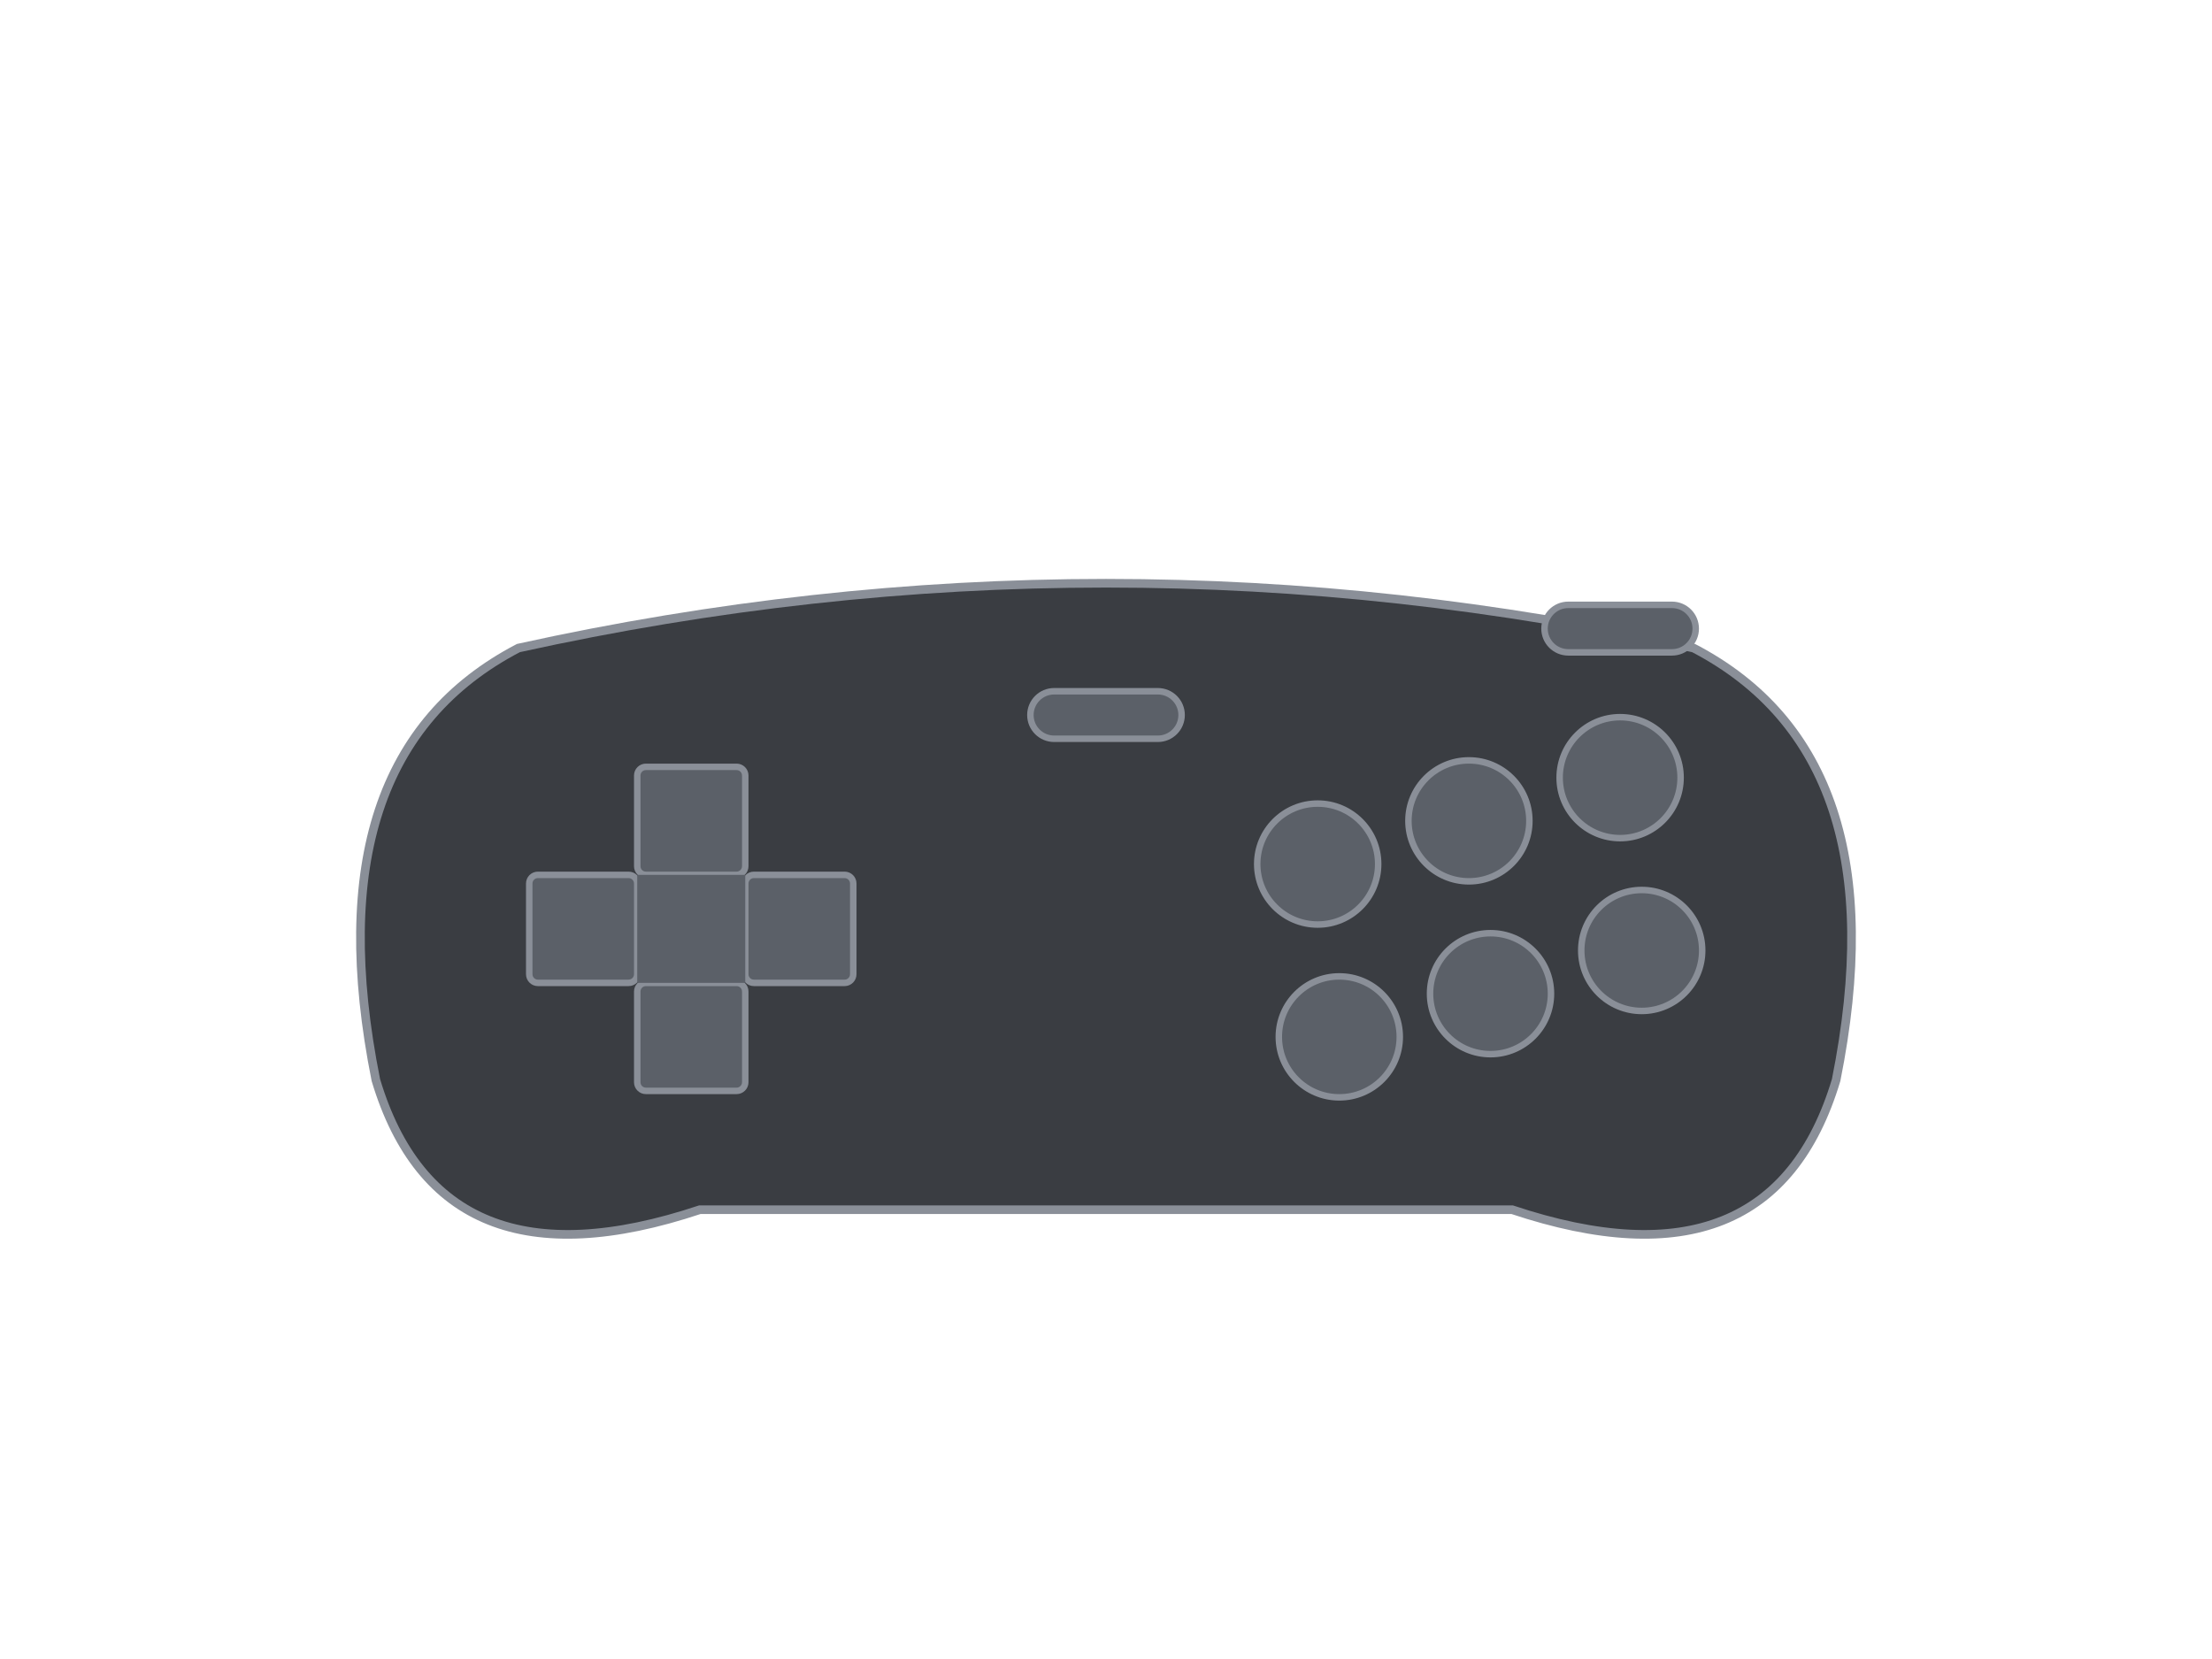
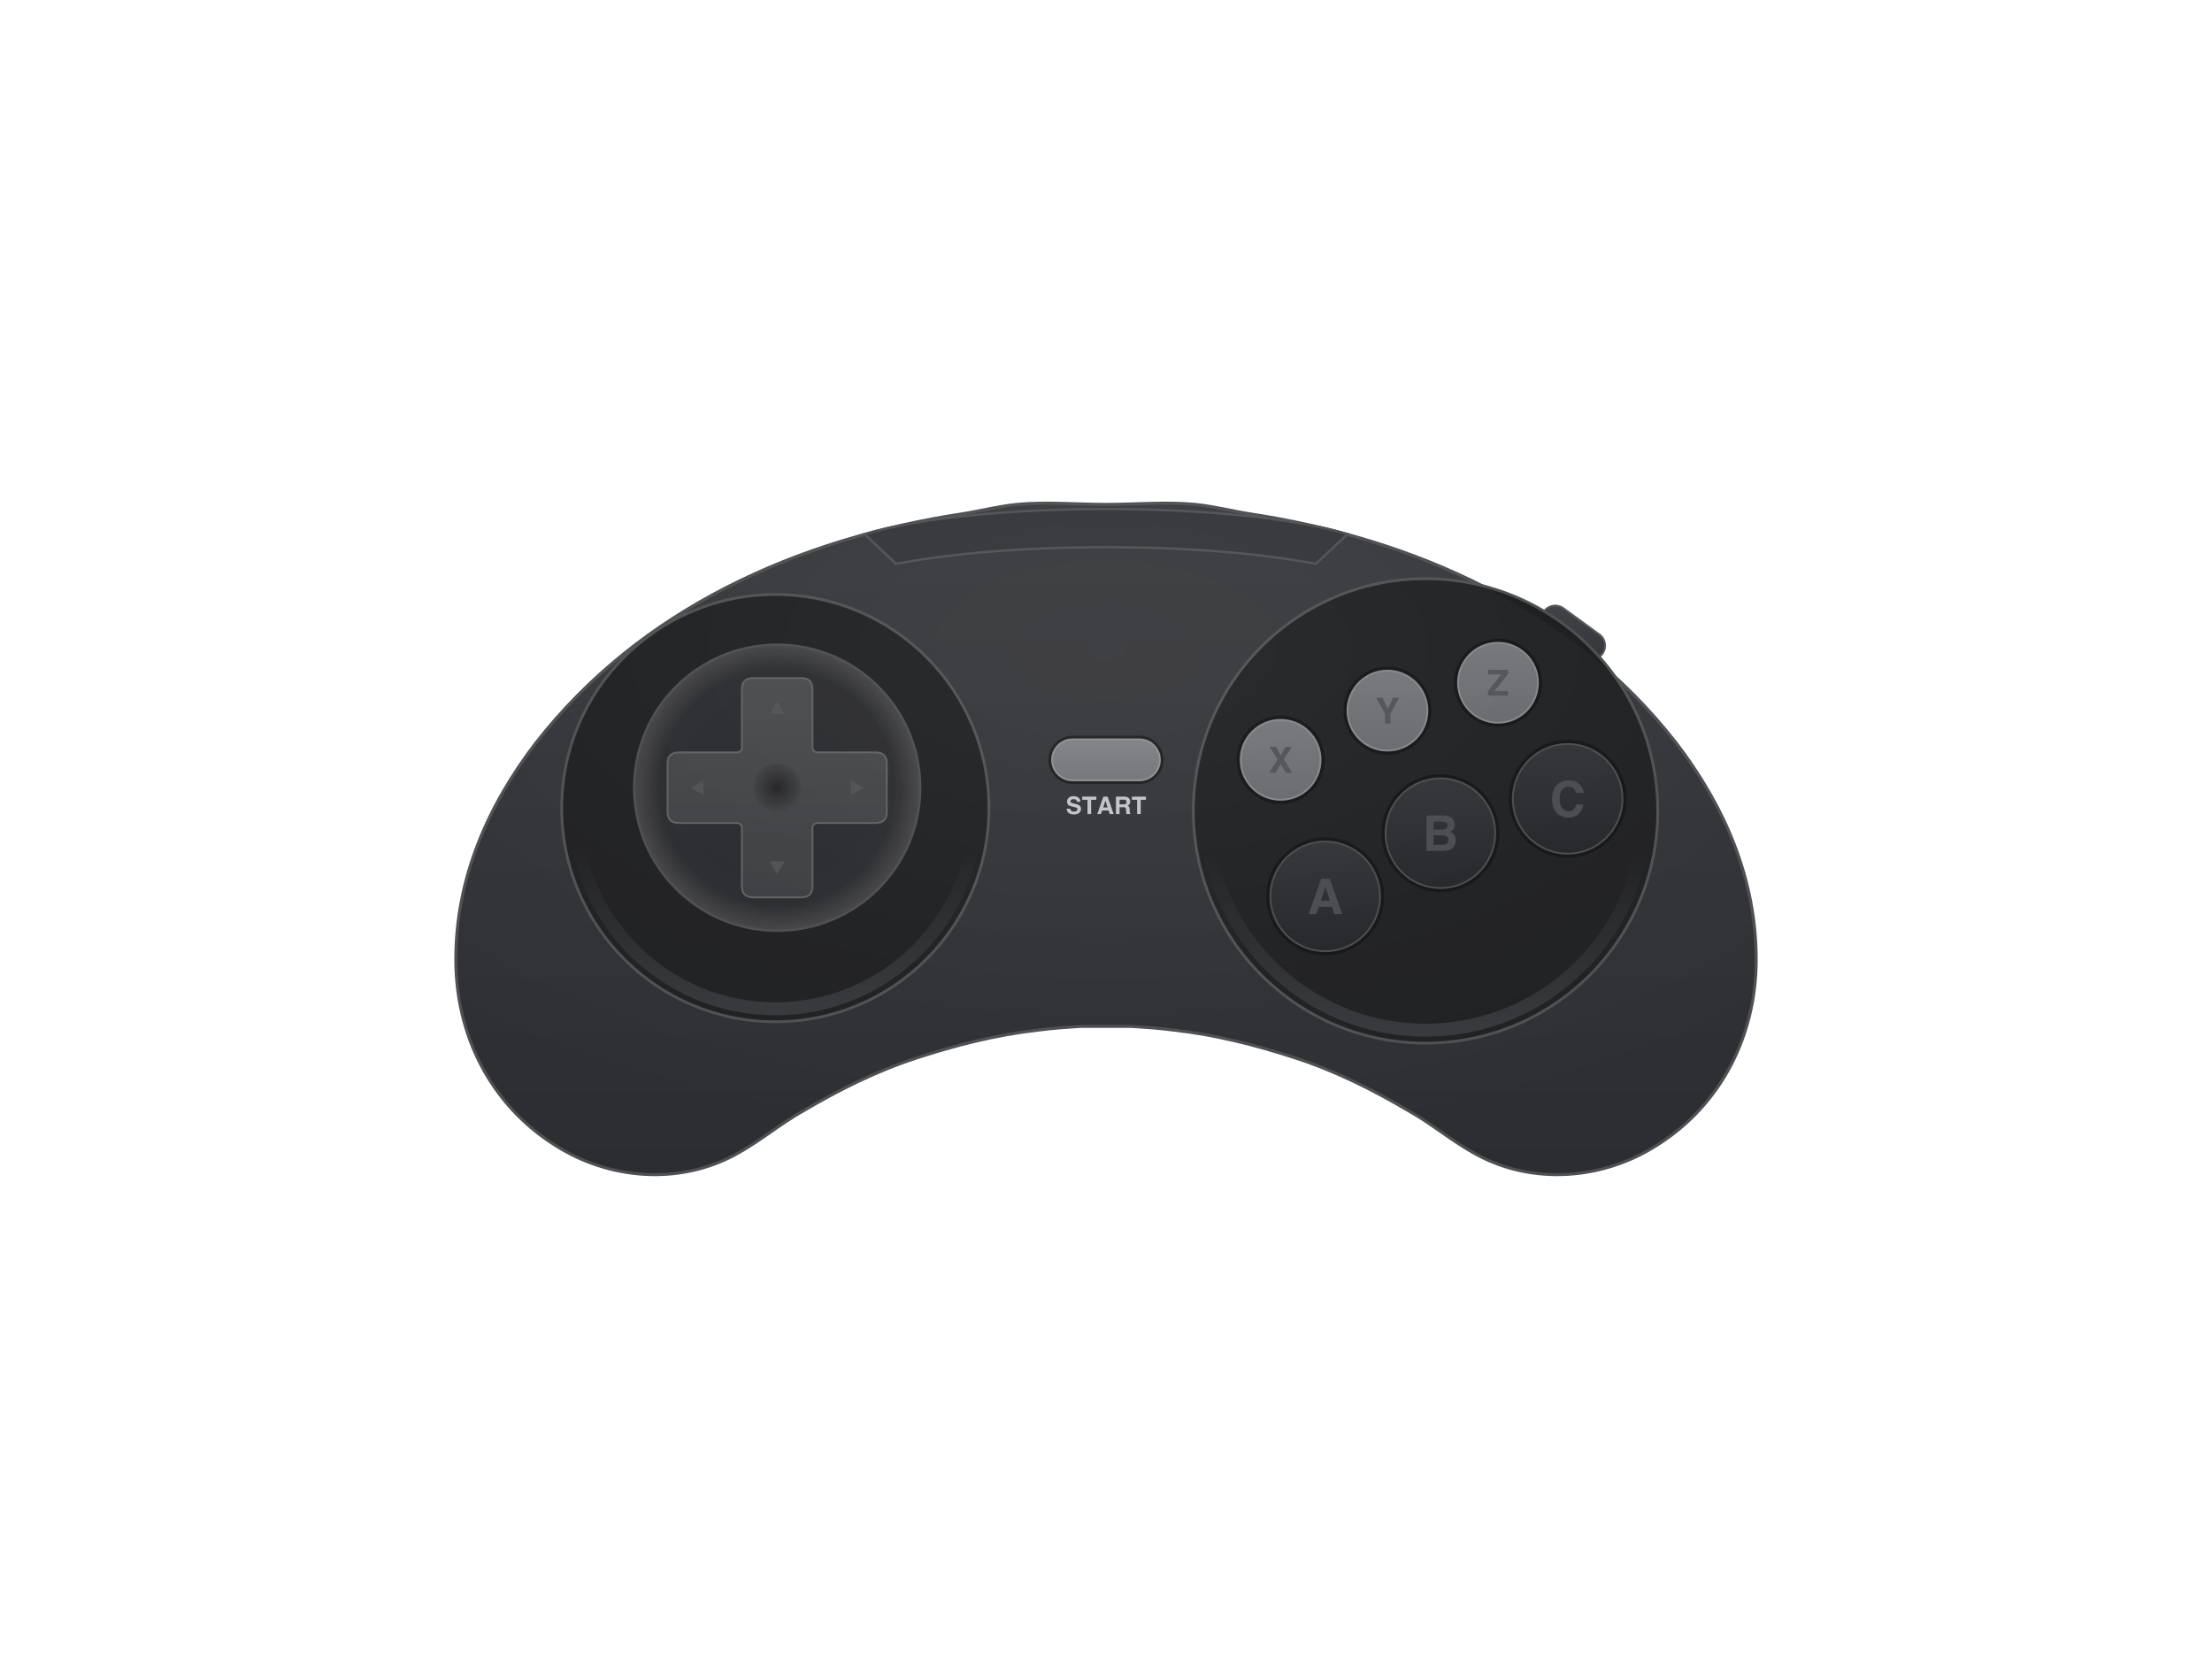
- <svg xmlns="http://www.w3.org/2000/svg" width="2048" height="1536" viewBox="0 0 2048 1536">
-   <path d="M480 600 Q1024 480 1568 600 Q1760 700 1700 1000 Q1640 1200 1400 1120 L648 1120 Q408 1200 348 1000 Q288 700 480 600 Z" fill="#3a3d42" stroke="#8a8f98" stroke-width="8" />
-   <rect x="590" y="710" width="100" height="100" rx="8" fill="#5b6068" stroke="#8a8f98" stroke-width="6" />
-   <rect x="590" y="910" width="100" height="100" rx="8" fill="#5b6068" stroke="#8a8f98" stroke-width="6" />
-   <rect x="490" y="810" width="100" height="100" rx="8" fill="#5b6068" stroke="#8a8f98" stroke-width="6" />
-   <rect x="690" y="810" width="100" height="100" rx="8" fill="#5b6068" stroke="#8a8f98" stroke-width="6" />
-   <rect x="590" y="810" width="100" height="100" fill="#5b6068" />
-   <circle cx="1240" cy="960" r="56" fill="#5b6068" stroke="#8a8f98" stroke-width="6" />
-   <circle cx="1380" cy="920" r="56" fill="#5b6068" stroke="#8a8f98" stroke-width="6" />
-   <circle cx="1520" cy="880" r="56" fill="#5b6068" stroke="#8a8f98" stroke-width="6" />
-   <circle cx="1220" cy="800" r="56" fill="#5b6068" stroke="#8a8f98" stroke-width="6" />
-   <circle cx="1360" cy="760" r="56" fill="#5b6068" stroke="#8a8f98" stroke-width="6" />
-   <circle cx="1500" cy="720" r="56" fill="#5b6068" stroke="#8a8f98" stroke-width="6" />
-   <rect x="954" y="640" width="140" height="44" rx="22" fill="#5b6068" stroke="#8a8f98" stroke-width="6" />
-   <rect x="1430" y="560" width="140" height="44" rx="22" fill="#5b6068" stroke="#8a8f98" stroke-width="6" />
+ <svg xmlns="http://www.w3.org/2000/svg" version="1.2" baseProfile="tiny" width="2048" height="1536" viewBox="0 0 2048 1536">
+   <defs>
+     <linearGradient id="g0" x1="0" y1="0" x2="0" y2="1">
+       <stop offset="0" stop-color="#424346" />
+       <stop offset="1" stop-color="#353639" />
+     </linearGradient>
+     <linearGradient id="g1" x1="0" y1="0" x2="0" y2="1">
+       <stop offset="0" stop-color="#38393c" />
+       <stop offset="1" stop-color="#2c2d30" />
+     </linearGradient>
+     <radialGradient id="g2" cx="0.5" cy="0.22" r="0.75">
+       <stop offset="0" stop-color="#ffffff" stop-opacity="0.05" />
+       <stop offset="1" stop-color="#ffffff" stop-opacity="0" />
+     </radialGradient>
+     <linearGradient id="g3" x1="0" y1="0" x2="0" y2="1">
+       <stop offset="0" stop-color="#4a4c50" stop-opacity="0" />
+       <stop offset="0.6" stop-color="#4a4c50" stop-opacity="0" />
+       <stop offset="1" stop-color="#4a4c50" stop-opacity="0.55" />
+     </linearGradient>
+     <radialGradient id="g4" cx="0.5" cy="0.5" r="0.5">
+       <stop offset="0" stop-color="#27282b" />
+       <stop offset="0.82" stop-color="#2a2b2e" />
+       <stop offset="1" stop-color="#444447" />
+     </radialGradient>
+     <linearGradient id="g5" x1="0" y1="0" x2="0" y2="1">
+       <stop offset="0" stop-color="#494a4c" />
+       <stop offset="1" stop-color="#3c3d40" />
+     </linearGradient>
+     <radialGradient id="g6" cx="0.5" cy="0.5" r="0.5">
+       <stop offset="0" stop-color="#222225" />
+       <stop offset="1" stop-color="#3f4043" />
+     </radialGradient>
+     <linearGradient id="g7" x1="0" y1="0" x2="0" y2="1">
+       <stop offset="0" stop-color="#7e8084" />
+       <stop offset="1" stop-color="#717377" />
+     </linearGradient>
+     <linearGradient id="g8" x1="0" y1="0" x2="0" y2="1">
+       <stop offset="0" stop-color="#313235" />
+       <stop offset="1" stop-color="#242528" />
+     </linearGradient>
+     <linearGradient id="g9" x1="0" y1="0" x2="0" y2="1">
+       <stop offset="0" stop-color="#737579" />
+       <stop offset="1" stop-color="#67686c" />
+     </linearGradient>
+   </defs>
+   <g id="shoulders">
+     <g transform="translate(1024 768) scale(8.6)">
+       <g id="control-mode">
+         <path d="M47.4,-21.46L51.44,-18.52A1.5,1.5 0 0 0 53.2,-20.94L49.16,-23.88A1.5,1.5 0 0 0 47.4,-21.46Z" fill="url(#g0)" stroke="#58595b" stroke-width="0.2" stroke-linejoin="round" />
+       </g>
+     </g>
+   </g>
+   <g id="case">
+     <g transform="translate(1024 768) scale(8.6)">
+       <path d="M0,-35C3.3,-35 6.4,-35.3 9.6,-35C11.6,-34.8 13.5,-34.3 15.4,-34C33.2,-31.3 50.1,-23.8 61.4,-9.3C66.6,-2.5 70,5.3 70,14C70,22.1 66.3,29.6 59.3,34C53.5,37.7 46,38.3 39.9,35C37.3,33.6 35.1,31.7 32.6,30.3C28.7,28 24.7,26 20.4,24.6C16.1,23.2 11.8,22.1 7.3,21.6C5.8,21.4 4.3,21.3 2.8,21.2C2.2,21.2 0.6,21.2 0,21.2C-0.6,21.2 -2.2,21.2 -2.8,21.2C-4.3,21.3 -5.8,21.4 -7.3,21.6C-11.8,22.1 -16.1,23.2 -20.4,24.6C-24.7,26 -28.7,28 -32.6,30.3C-35.1,31.7 -37.3,33.6 -39.9,35C-46,38.3 -53.5,37.7 -59.3,34C-66.3,29.6 -70,22.1 -70,14C-70,5.3 -66.6,-2.5 -61.4,-9.3C-50.1,-23.8 -33.2,-31.3 -15.4,-34C-13.5,-34.3 -11.6,-34.8 -9.6,-35C-6.4,-35.3 -3.3,-35 0,-35Z" fill="url(#g1)" stroke="#4f5053" stroke-width="0.32" stroke-linejoin="round" />
+       <path d="M-26,-31.8C-14,-35.4 14,-35.4 26,-31.8L22.6,-28.6C10,-31 -10,-31 -22.6,-28.6Z" fill="#333437" stroke="#4f5053" stroke-width="0.25" />
+       <path d="M-58.6,-2.3A23,23 0 1 0 -12.6,-2.3A23,23 0 1 0 -58.6,-2.3Z" fill="#1f2022" stroke="#4f5053" stroke-width="0.3" />
+       <path d="M-57.2,-2.3A21.6,21.6 0 1 0 -14,-2.3A21.6,21.6 0 1 0 -57.2,-2.3Z" fill="none" stroke="url(#g3)" stroke-width="1.4" />
+       <path d="M9.4,-2A25,25 0 1 0 59.4,-2A25,25 0 1 0 9.4,-2Z" fill="#1f2022" stroke="#4f5053" stroke-width="0.3" />
+       <path d="M10.8,-2A23.6,23.6 0 1 0 58,-2A23.6,23.6 0 1 0 10.8,-2Z" fill="none" stroke="url(#g3)" stroke-width="1.4" />
+     </g>
+   </g>
+   <g id="controls">
+     <g transform="translate(1024 768) scale(8.6)">
+       <g id="control-dpad">
+         <path d="M-50.8,-4.5A15.4,15.4 0 1 0 -20,-4.5A15.4,15.4 0 1 0 -50.8,-4.5Z" fill="url(#g4)" stroke="#4c4d4f" stroke-width="0.25" />
+         <path d="M-39.2,-15.1Q-39.2,-16.3 -38,-16.3L-32.8,-16.3Q-31.6,-16.3 -31.6,-15.1L-31.6,-8.9Q-31.6,-8.3 -31,-8.3L-24.8,-8.3Q-23.6,-8.3 -23.6,-7.1L-23.6,-1.9Q-23.6,-0.7 -24.8,-0.7L-31,-0.7Q-31.6,-0.7 -31.6,-0.1L-31.6,6.1Q-31.6,7.3 -32.8,7.3L-38,7.3Q-39.2,7.3 -39.2,6.1L-39.2,-0.1Q-39.2,-0.7 -39.8,-0.7L-46,-0.7Q-47.2,-0.7 -47.2,-1.9L-47.2,-7.1Q-47.2,-8.3 -46,-8.3L-39.8,-8.3Q-39.2,-8.3 -39.2,-8.9Z" fill="url(#g5)" stroke="#5e5f61" stroke-width="0.2" stroke-linejoin="round" />
+         <path d="M-38,-4.5A2.6,2.6 0 1 0 -32.8,-4.5A2.6,2.6 0 1 0 -38,-4.5Z" fill="url(#g6)" />
+       </g>
+       <g id="control-start">
+         <path d="M-3.6,-10.1H3.6A2.6,2.6 0 0 1 6.2,-7.5V-7.5A2.6,2.6 0 0 1 3.6,-4.9H-3.6A2.6,2.6 0 0 1 -6.2,-7.5V-7.5A2.6,2.6 0 0 1 -3.6,-10.1Z" fill="#0b0c0e" fill-opacity="0.55" />
+         <path d="M-3.6,-9.7H3.6A2.2,2.2 0 0 1 5.8,-7.5V-7.5A2.2,2.2 0 0 1 3.6,-5.3H-3.6A2.2,2.2 0 0 1 -5.8,-7.5V-7.5A2.2,2.2 0 0 1 -3.6,-9.7Z" fill="url(#g7)" stroke="#8d8e92" stroke-width="0.2" stroke-linejoin="round" />
+       </g>
+       <g id="control-a">
+         <path d="M17.25,7.2A6.35,6.35 0 1 0 29.95,7.2A6.35,6.35 0 1 0 17.25,7.2Z" fill="#0b0c0e" fill-opacity="0.55" />
+         <path d="M17.7,7.2A5.9,5.9 0 1 0 29.5,7.2A5.9,5.9 0 1 0 17.7,7.2Z" fill="url(#g8)" stroke="#494a4c" stroke-width="0.2" />
+       </g>
+       <g id="control-b">
+         <path d="M29.65,0.4A6.35,6.35 0 1 0 42.35,0.4A6.35,6.35 0 1 0 29.65,0.4Z" fill="#0b0c0e" fill-opacity="0.55" />
+         <path d="M30.1,0.4A5.9,5.9 0 1 0 41.9,0.4A5.9,5.9 0 1 0 30.1,0.4Z" fill="url(#g8)" stroke="#494a4c" stroke-width="0.2" />
+       </g>
+       <g id="control-c">
+         <path d="M43.35,-3.3A6.35,6.35 0 1 0 56.05,-3.3A6.35,6.35 0 1 0 43.35,-3.3Z" fill="#0b0c0e" fill-opacity="0.55" />
+         <path d="M43.8,-3.3A5.9,5.9 0 1 0 55.6,-3.3A5.9,5.9 0 1 0 43.8,-3.3Z" fill="url(#g8)" stroke="#494a4c" stroke-width="0.2" />
+       </g>
+       <g id="control-x">
+         <path d="M14.05,-7.5A4.75,4.75 0 1 0 23.55,-7.5A4.75,4.75 0 1 0 14.05,-7.5Z" fill="#0b0c0e" fill-opacity="0.55" />
+         <path d="M14.5,-7.5A4.3,4.3 0 1 0 23.1,-7.5A4.3,4.3 0 1 0 14.5,-7.5Z" fill="url(#g9)" stroke="#848589" stroke-width="0.2" />
+       </g>
+       <g id="control-y">
+         <path d="M25.55,-12.8A4.75,4.75 0 1 0 35.05,-12.8A4.75,4.75 0 1 0 25.55,-12.8Z" fill="#0b0c0e" fill-opacity="0.55" />
+         <path d="M26,-12.8A4.3,4.3 0 1 0 34.6,-12.8A4.3,4.3 0 1 0 26,-12.8Z" fill="url(#g9)" stroke="#848589" stroke-width="0.2" />
+       </g>
+       <g id="control-z">
+         <path d="M37.45,-15.8A4.75,4.75 0 1 0 46.95,-15.8A4.75,4.75 0 1 0 37.45,-15.8Z" fill="#0b0c0e" fill-opacity="0.55" />
+         <path d="M37.9,-15.8A4.3,4.3 0 1 0 46.5,-15.8A4.3,4.3 0 1 0 37.9,-15.8Z" fill="url(#g9)" stroke="#848589" stroke-width="0.2" />
+       </g>
+     </g>
+   </g>
+   <g id="highlights">
+     <g transform="translate(1024 768) scale(8.6)">
+       <path d="M0,-35C3.3,-35 6.4,-35.3 9.6,-35C11.6,-34.8 13.5,-34.3 15.4,-34C33.2,-31.3 50.1,-23.8 61.4,-9.3C66.6,-2.5 70,5.3 70,14C70,22.1 66.3,29.6 59.3,34C53.5,37.7 46,38.3 39.9,35C37.3,33.6 35.1,31.7 32.6,30.3C28.7,28 24.7,26 20.4,24.6C16.1,23.2 11.8,22.1 7.3,21.6C5.8,21.4 4.3,21.3 2.8,21.2C2.2,21.2 0.6,21.2 0,21.2C-0.6,21.2 -2.2,21.2 -2.8,21.2C-4.3,21.3 -5.8,21.4 -7.3,21.6C-11.8,22.1 -16.1,23.2 -20.4,24.6C-24.7,26 -28.7,28 -32.6,30.3C-35.1,31.7 -37.3,33.6 -39.9,35C-46,38.3 -53.5,37.7 -59.3,34C-66.3,29.6 -70,22.1 -70,14C-70,5.3 -66.6,-2.5 -61.4,-9.3C-50.1,-23.8 -33.2,-31.3 -15.4,-34C-13.5,-34.3 -11.6,-34.8 -9.6,-35C-6.4,-35.3 -3.3,-35 0,-35Z" fill="url(#g2)" />
+     </g>
+   </g>
+   <g id="legends">
+     <g transform="translate(1024 768) scale(8.6)">
+       <g id="legend-dpad">
+         <path d="M-35.4,-13.8L-34.6,-12.44L-36.2,-12.44Z" fill="#56585c" fill-opacity="0.8" />
+         <path d="M-35.4,4.8L-36.2,3.44L-34.6,3.44Z" fill="#56585c" fill-opacity="0.8" />
+         <path d="M-44.7,-4.5L-43.34,-5.3L-43.34,-3.7Z" fill="#56585c" fill-opacity="0.8" />
+         <path d="M-26.1,-4.5L-27.46,-3.7L-27.46,-5.3Z" fill="#56585c" fill-opacity="0.8" />
+       </g>
+       <path d="M-3.46 -1.93Q-3.32 -1.93 -3.23 -1.97Q-3.07 -2.02 -3.07 -2.18Q-3.07 -2.28 -3.15 -2.33Q-3.23 -2.38 -3.4 -2.41L-3.6 -2.46Q-3.89 -2.52 -4.01 -2.6Q-4.19 -2.73 -4.19 -3.01Q-4.19 -3.26 -4.01 -3.42Q-3.83 -3.59 -3.47 -3.59Q-3.18 -3.59 -2.97 -3.43Q-2.76 -3.28 -2.75 -2.98H-3.13Q-3.14 -3.15 -3.27 -3.22Q-3.37 -3.27 -3.5 -3.27Q-3.65 -3.27 -3.74 -3.2Q-3.83 -3.14 -3.83 -3.03Q-3.83 -2.93 -3.74 -2.88Q-3.69 -2.85 -3.5 -2.81L-3.18 -2.73Q-2.97 -2.68 -2.86 -2.59Q-2.69 -2.46 -2.69 -2.21Q-2.69 -1.96 -2.89 -1.79Q-3.08 -1.62 -3.44 -1.62Q-3.81 -1.62 -4.02 -1.78Q-4.23 -1.95 -4.23 -2.24H-3.85Q-3.83 -2.11 -3.78 -2.05Q-3.69 -1.93 -3.46 -1.93Z M-1.04 -3.54V-3.2H-1.6V-1.66H-1.99V-3.2H-2.56V-3.54Z M0.28 -2.05H-0.41L-0.54 -1.66H-0.94L-0.28 -3.54H0.17L0.83 -1.66H0.4ZM0.17 -2.37 -0.06 -3.11 -0.3 -2.37Z M1.86 -2.4H1.46V-1.66H1.07V-3.54H1.99Q2.19 -3.53 2.29 -3.49Q2.4 -3.44 2.47 -3.36Q2.54 -3.29 2.57 -3.2Q2.61 -3.11 2.61 -3Q2.61 -2.87 2.54 -2.74Q2.47 -2.61 2.32 -2.56Q2.45 -2.51 2.5 -2.41Q2.55 -2.31 2.55 -2.12V-1.99Q2.55 -1.86 2.56 -1.82Q2.58 -1.75 2.64 -1.71V-1.66H2.21Q2.19 -1.73 2.18 -1.76Q2.16 -1.84 2.16 -1.93L2.16 -2.1Q2.16 -2.28 2.1 -2.34Q2.03 -2.4 1.86 -2.4ZM2.1 -2.74Q2.21 -2.79 2.21 -2.95Q2.21 -3.12 2.1 -3.18Q2.04 -3.21 1.91 -3.21H1.46V-2.71H1.9Q2.03 -2.71 2.1 -2.74Z M4.3 -3.54V-3.2H3.74V-1.66H3.35V-3.2H2.79V-3.54Z" fill="#c3c5c9" />
+       <g id="legend-a">
+         <path d="M24.32 8.33H22.92L22.65 9.11H21.82L23.18 5.29H24.08L25.44 9.11H24.57ZM24.1 7.67 23.62 6.16 23.13 7.67Z" fill="#4c4e52" />
+       </g>
+       <g id="legend-b">
+         <path d="M36.23 2.31H34.5V-1.51H36.36Q37.06 -1.5 37.35 -1.1Q37.53 -0.86 37.53 -0.52Q37.53 -0.17 37.35 0.04Q37.25 0.16 37.06 0.26Q37.35 0.37 37.5 0.6Q37.65 0.83 37.65 1.16Q37.65 1.5 37.48 1.77Q37.37 1.95 37.21 2.07Q37.03 2.21 36.78 2.26Q36.53 2.31 36.23 2.31ZM36.21 0.63H35.26V1.65H36.2Q36.45 1.65 36.59 1.58Q36.85 1.46 36.85 1.1Q36.85 0.8 36.6 0.69Q36.46 0.63 36.21 0.63ZM36.61 -0.1Q36.77 -0.19 36.77 -0.43Q36.77 -0.7 36.56 -0.79Q36.38 -0.85 36.1 -0.85H35.26V0H36.2Q36.45 0 36.61 -0.1Z" fill="#4c4e52" />
+       </g>
+       <g id="legend-c">
+         <path d="M50.88 -1.67Q50.46 -1.28 49.79 -1.28Q48.96 -1.28 48.49 -1.81Q48.02 -2.34 48.02 -3.27Q48.02 -4.27 48.56 -4.81Q49.02 -5.28 49.75 -5.28Q50.71 -5.28 51.16 -4.65Q51.4 -4.3 51.42 -3.94H50.62Q50.54 -4.21 50.42 -4.35Q50.2 -4.6 49.78 -4.6Q49.34 -4.6 49.09 -4.25Q48.84 -3.9 48.84 -3.26Q48.84 -2.61 49.1 -2.29Q49.37 -1.97 49.78 -1.97Q50.2 -1.97 50.42 -2.25Q50.54 -2.4 50.62 -2.69H51.41Q51.31 -2.07 50.88 -1.67Z" fill="#4c4e52" />
+       </g>
+       <g id="legend-x">
+         <path d="M20.04 -6.11H19.34L18.81 -7.06L18.25 -6.11H17.57L18.47 -7.53L17.62 -8.89H18.31L18.81 -7.99L19.32 -8.89H19.99L19.14 -7.55Z" fill="#55575b" />
+       </g>
+       <g id="legend-y">
+         <path d="M31.55 -14.19 30.62 -12.45V-11.41H30.04V-12.45L29.08 -14.19H29.76L30.34 -12.98L30.89 -14.19Z" fill="#55575b" />
+       </g>
+       <g id="legend-z">
+         <path d="M43.28 -14.41H41.12V-14.9L42.55 -16.7H41.15V-17.19H43.28V-16.73L41.82 -14.9H43.28Z" fill="#55575b" />
+       </g>
+     </g>
+   </g>
</svg>
